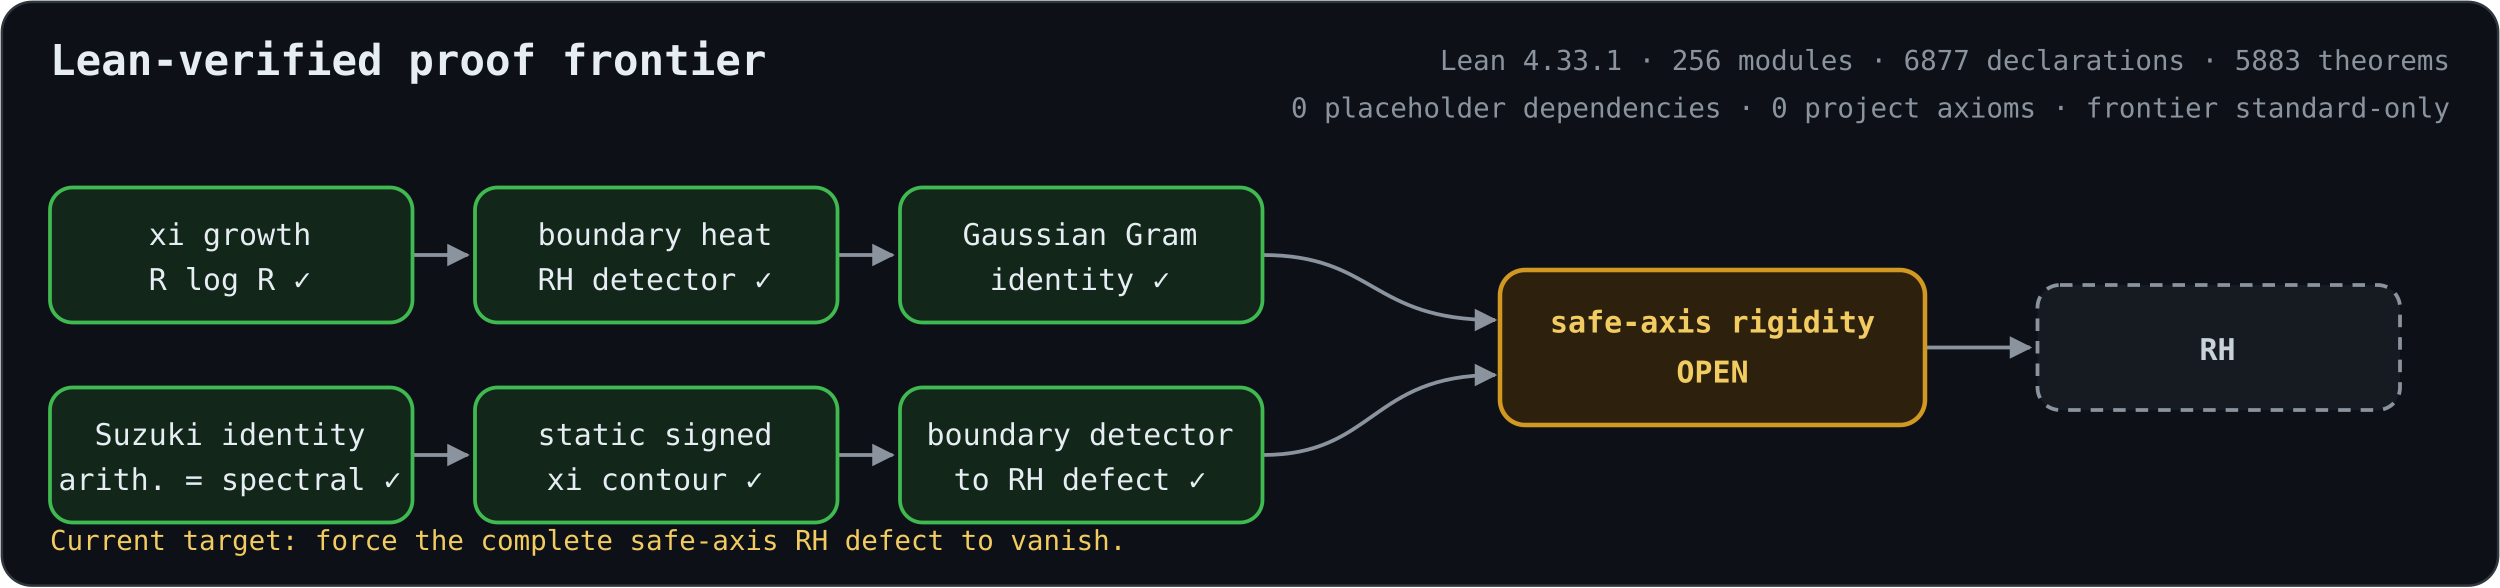
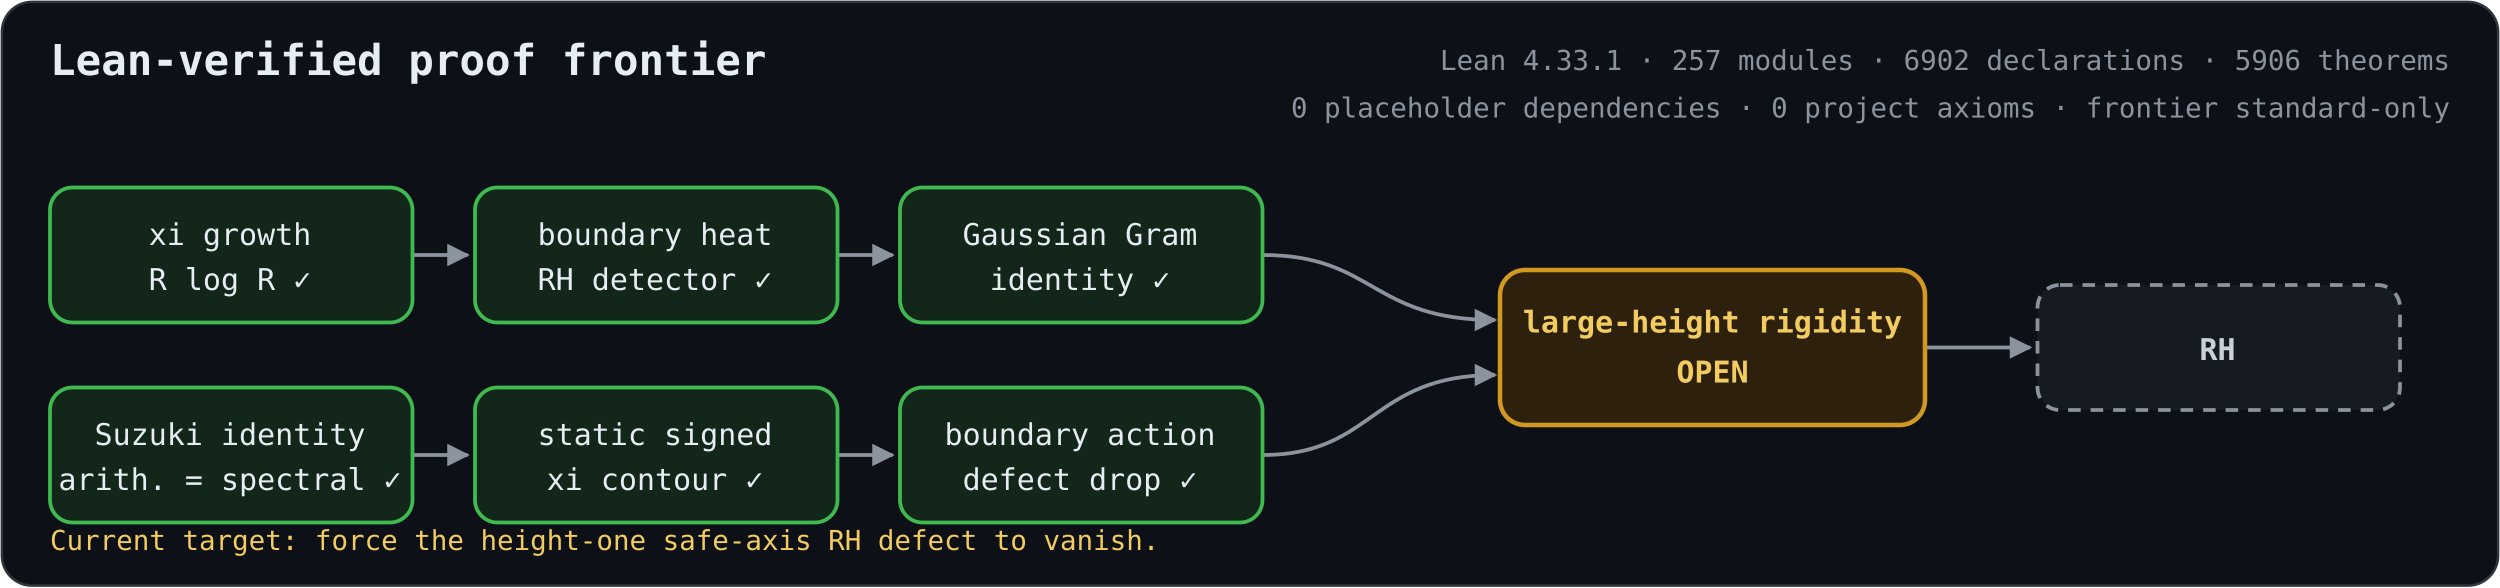
<svg xmlns="http://www.w3.org/2000/svg" role="img" aria-labelledby="title description" viewBox="0 0 1000 235">
  <defs>
    <marker id="arrow" viewBox="0 0 10 10" refX="9" refY="5" markerWidth="6" markerHeight="6" orient="auto-start-reverse">
      <path d="M 0 0 L 10 5 L 0 10 z" fill="#8b949e" />
    </marker>
    <style>
      .bg { fill: #0d1117; stroke: #30363d; }
      text { fill: #e6edf3; font-family: ui-monospace, SFMono-Regular, Menlo, Consolas, monospace; font-size: 12px; text-anchor: middle; }
      .heading { font-size: 17px; font-weight: 700; text-anchor: start; }
      .metrics { fill: #8b949e; font-size: 11px; text-anchor: end; }
      .proved rect { fill: #12261a; stroke: #3fb950; stroke-width: 1.5; }
      .open rect { fill: #2d210d; stroke: #d29922; stroke-width: 1.8; }
      .goal rect { fill: #161b22; stroke: #8b949e; stroke-width: 1.5; stroke-dasharray: 5 4; }
      .open text { fill: #f2cc60; font-weight: 700; }
      .goal text { fill: #c9d1d9; font-weight: 700; }
      .edge { fill: none; stroke: #8b949e; stroke-width: 1.5; marker-end: url(#arrow); }
      .frontier { fill: #f2cc60; font-size: 11px; text-anchor: start; }
    </style>
  </defs>
  <rect class="bg" x="0.75" y="0.75" width="998.5" height="233.5" rx="12" />
  <text class="heading" x="20" y="30">Lean-verified proof frontier</text>
-   <text class="metrics" x="980" y="28">Lean 4.33.1 · 256 modules · 6877 declarations · 5883 theorems</text>
+   <text class="metrics" x="980" y="28">Lean 4.33.1 · 257 modules · 6902 declarations · 5906 theorems</text>
  <text class="metrics" x="980" y="47">0 placeholder dependencies · 0 project axioms · frontier standard-only</text>
  <path class="edge" d="M165 102 H187" />
  <path class="edge" d="M335 102 H357" />
  <path class="edge" d="M165 182 H187" />
  <path class="edge" d="M335 182 H357" />
  <path class="edge" d="M505 102 C550 102 548 128 598 128" />
  <path class="edge" d="M505 182 C550 182 548 150 598 150" />
  <path class="edge" d="M770 139 H812" />
  <g class="proved">
    <rect x="20" y="75" width="145" height="54" rx="9" />
    <text x="92" y="98">xi growth</text>
    <text x="92" y="116">R log R  ✓</text>
  </g>
  <g class="proved">
    <rect x="190" y="75" width="145" height="54" rx="9" />
    <text x="262" y="98">boundary heat</text>
    <text x="262" y="116">RH detector  ✓</text>
  </g>
  <g class="proved">
    <rect x="360" y="75" width="145" height="54" rx="9" />
    <text x="432" y="98">Gaussian Gram</text>
    <text x="432" y="116">identity  ✓</text>
  </g>
  <g class="proved">
    <rect x="20" y="155" width="145" height="54" rx="9" />
    <text x="92" y="178">Suzuki identity</text>
    <text x="92" y="196">arith. = spectral  ✓</text>
  </g>
  <g class="proved">
    <rect x="190" y="155" width="145" height="54" rx="9" />
    <text x="262" y="178">static signed</text>
    <text x="262" y="196">xi contour  ✓</text>
  </g>
  <g class="proved">
    <rect x="360" y="155" width="145" height="54" rx="9" />
-     <text x="432" y="178">boundary detector</text>
-     <text x="432" y="196">to RH defect  ✓</text>
+     <text x="432" y="178">boundary action</text>
+     <text x="432" y="196">defect drop  ✓</text>
  </g>
  <g class="open">
    <rect x="600" y="108" width="170" height="62" rx="10" />
-     <text x="685" y="133">safe-axis rigidity</text>
+     <text x="685" y="133">large-height rigidity</text>
    <text x="685" y="153">OPEN</text>
  </g>
  <g class="goal">
    <rect x="815" y="114" width="145" height="50" rx="9" />
    <text x="887" y="144">RH</text>
  </g>
-   <text class="frontier" x="20" y="220">Current target: force the complete safe-axis RH defect to vanish.</text>
+   <text class="frontier" x="20" y="220">Current target: force the height-one safe-axis RH defect to vanish.</text>
</svg>
